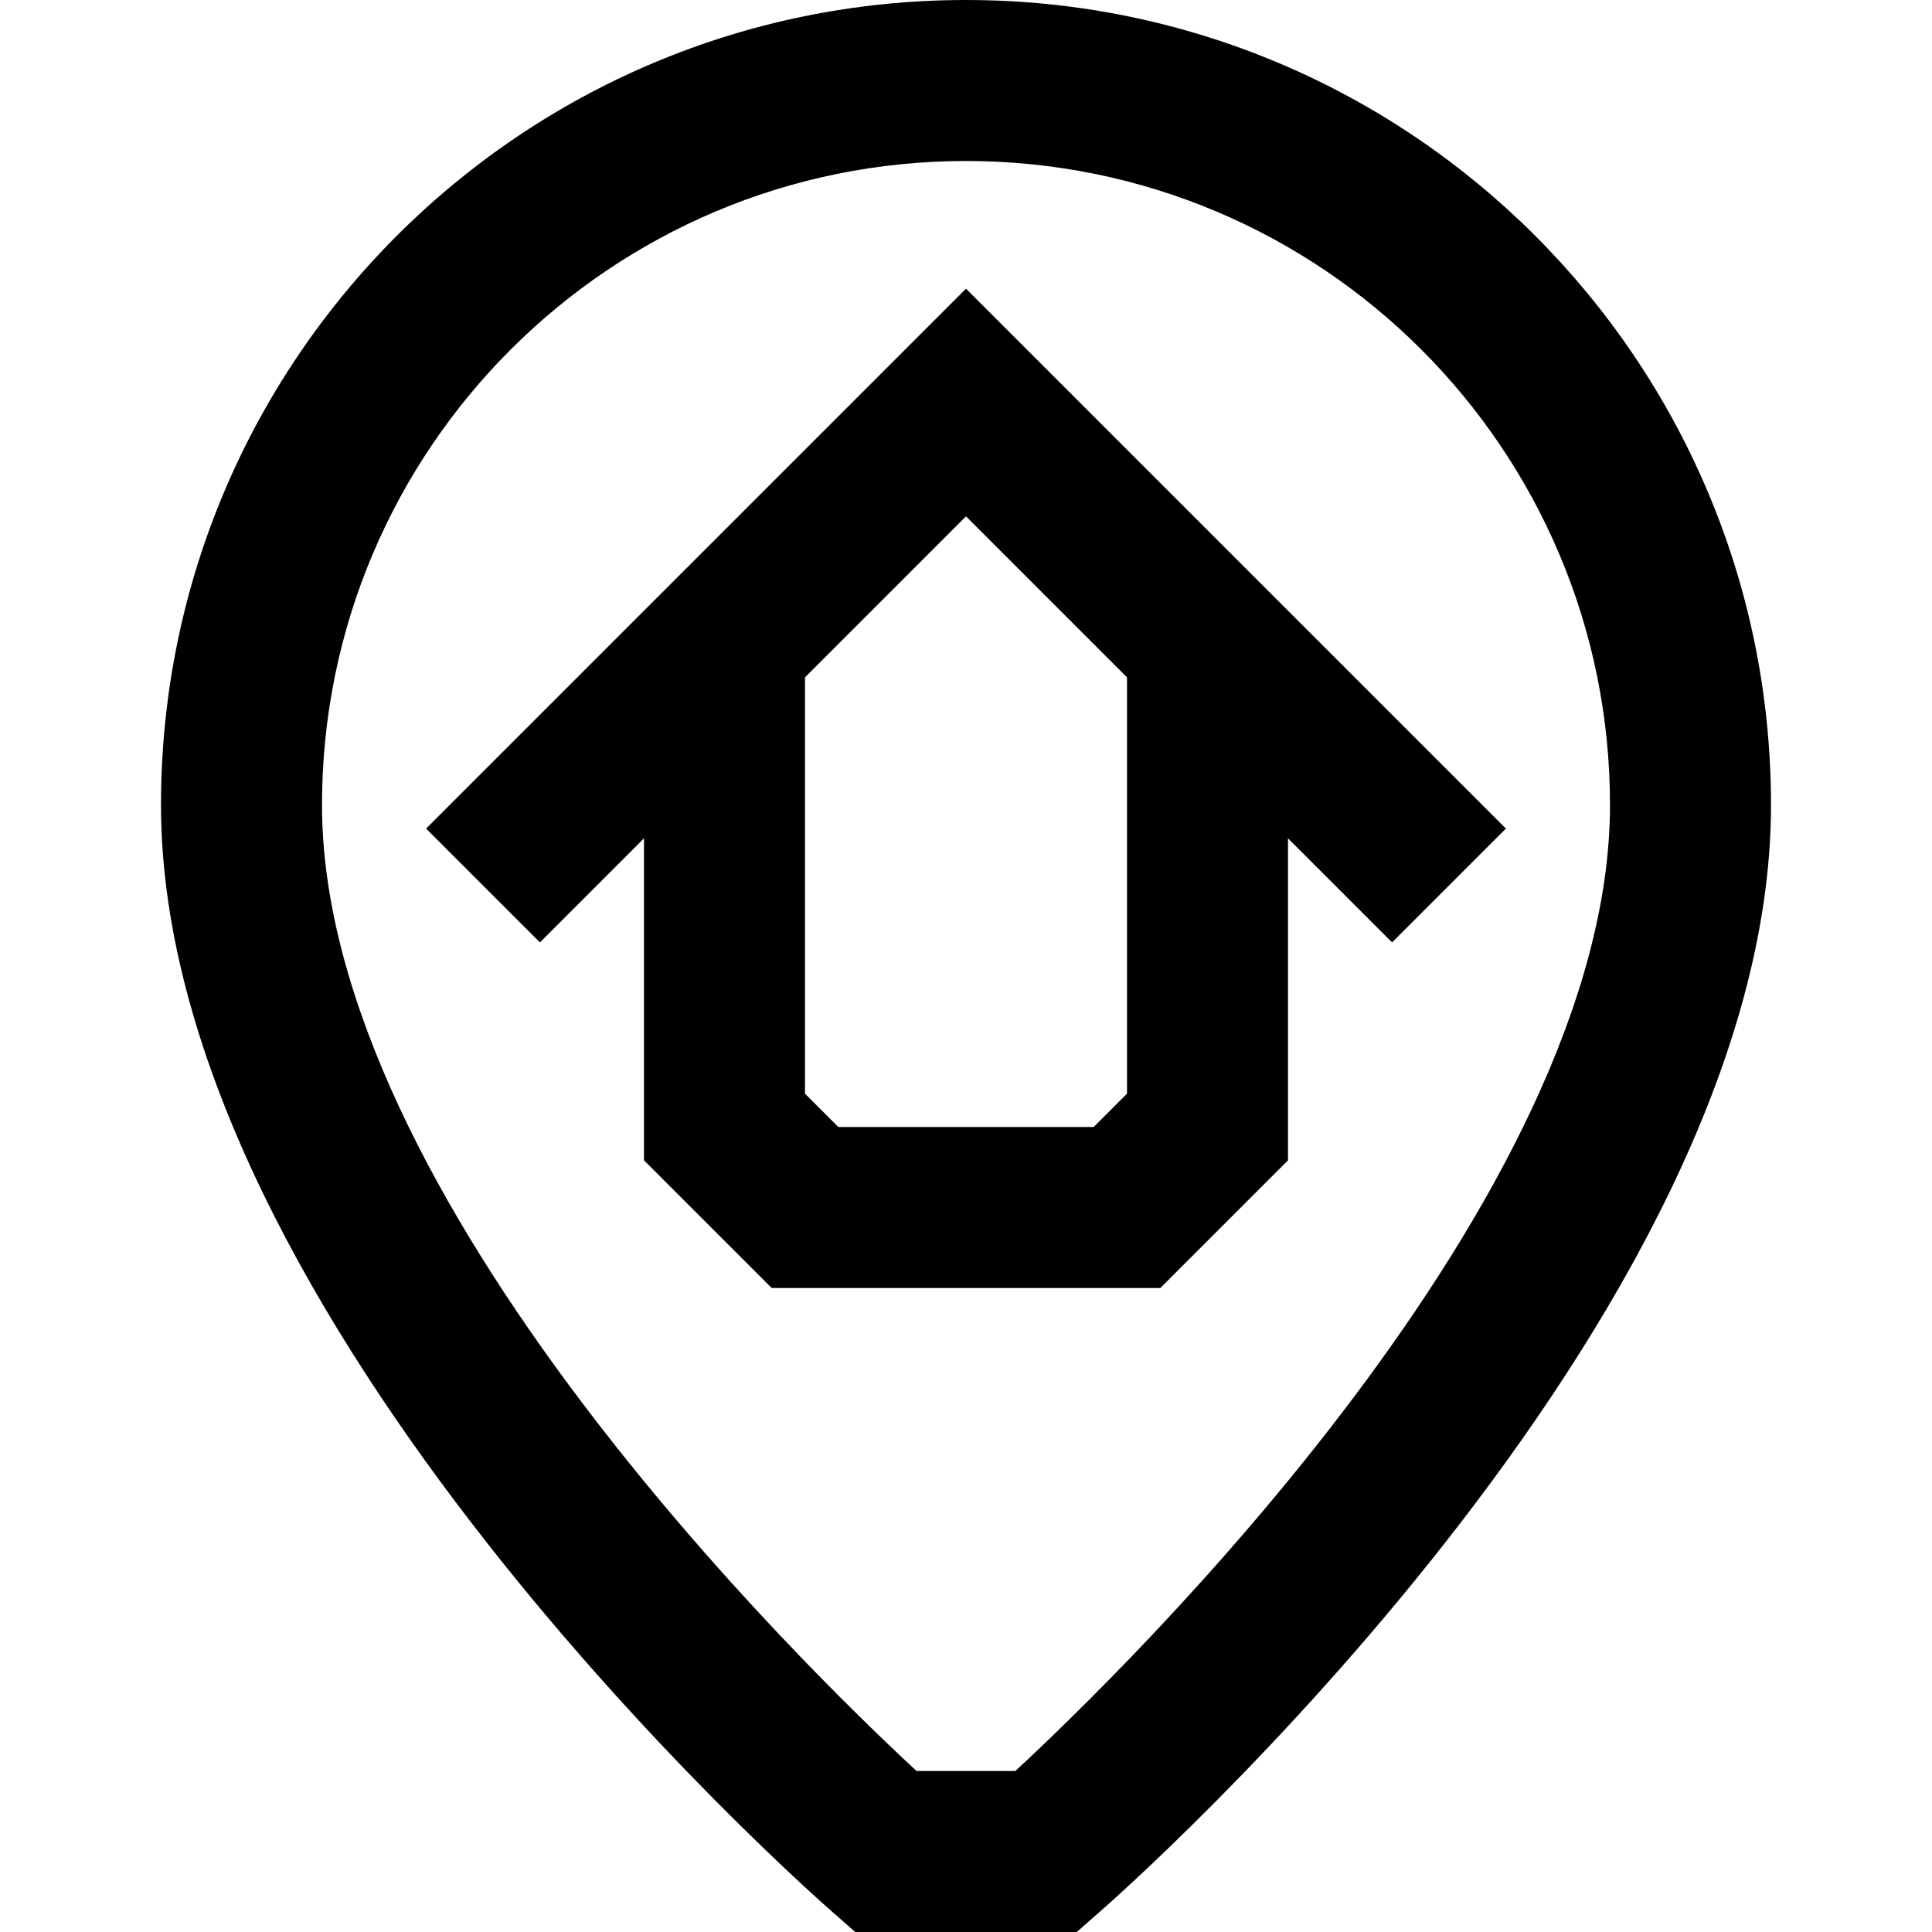
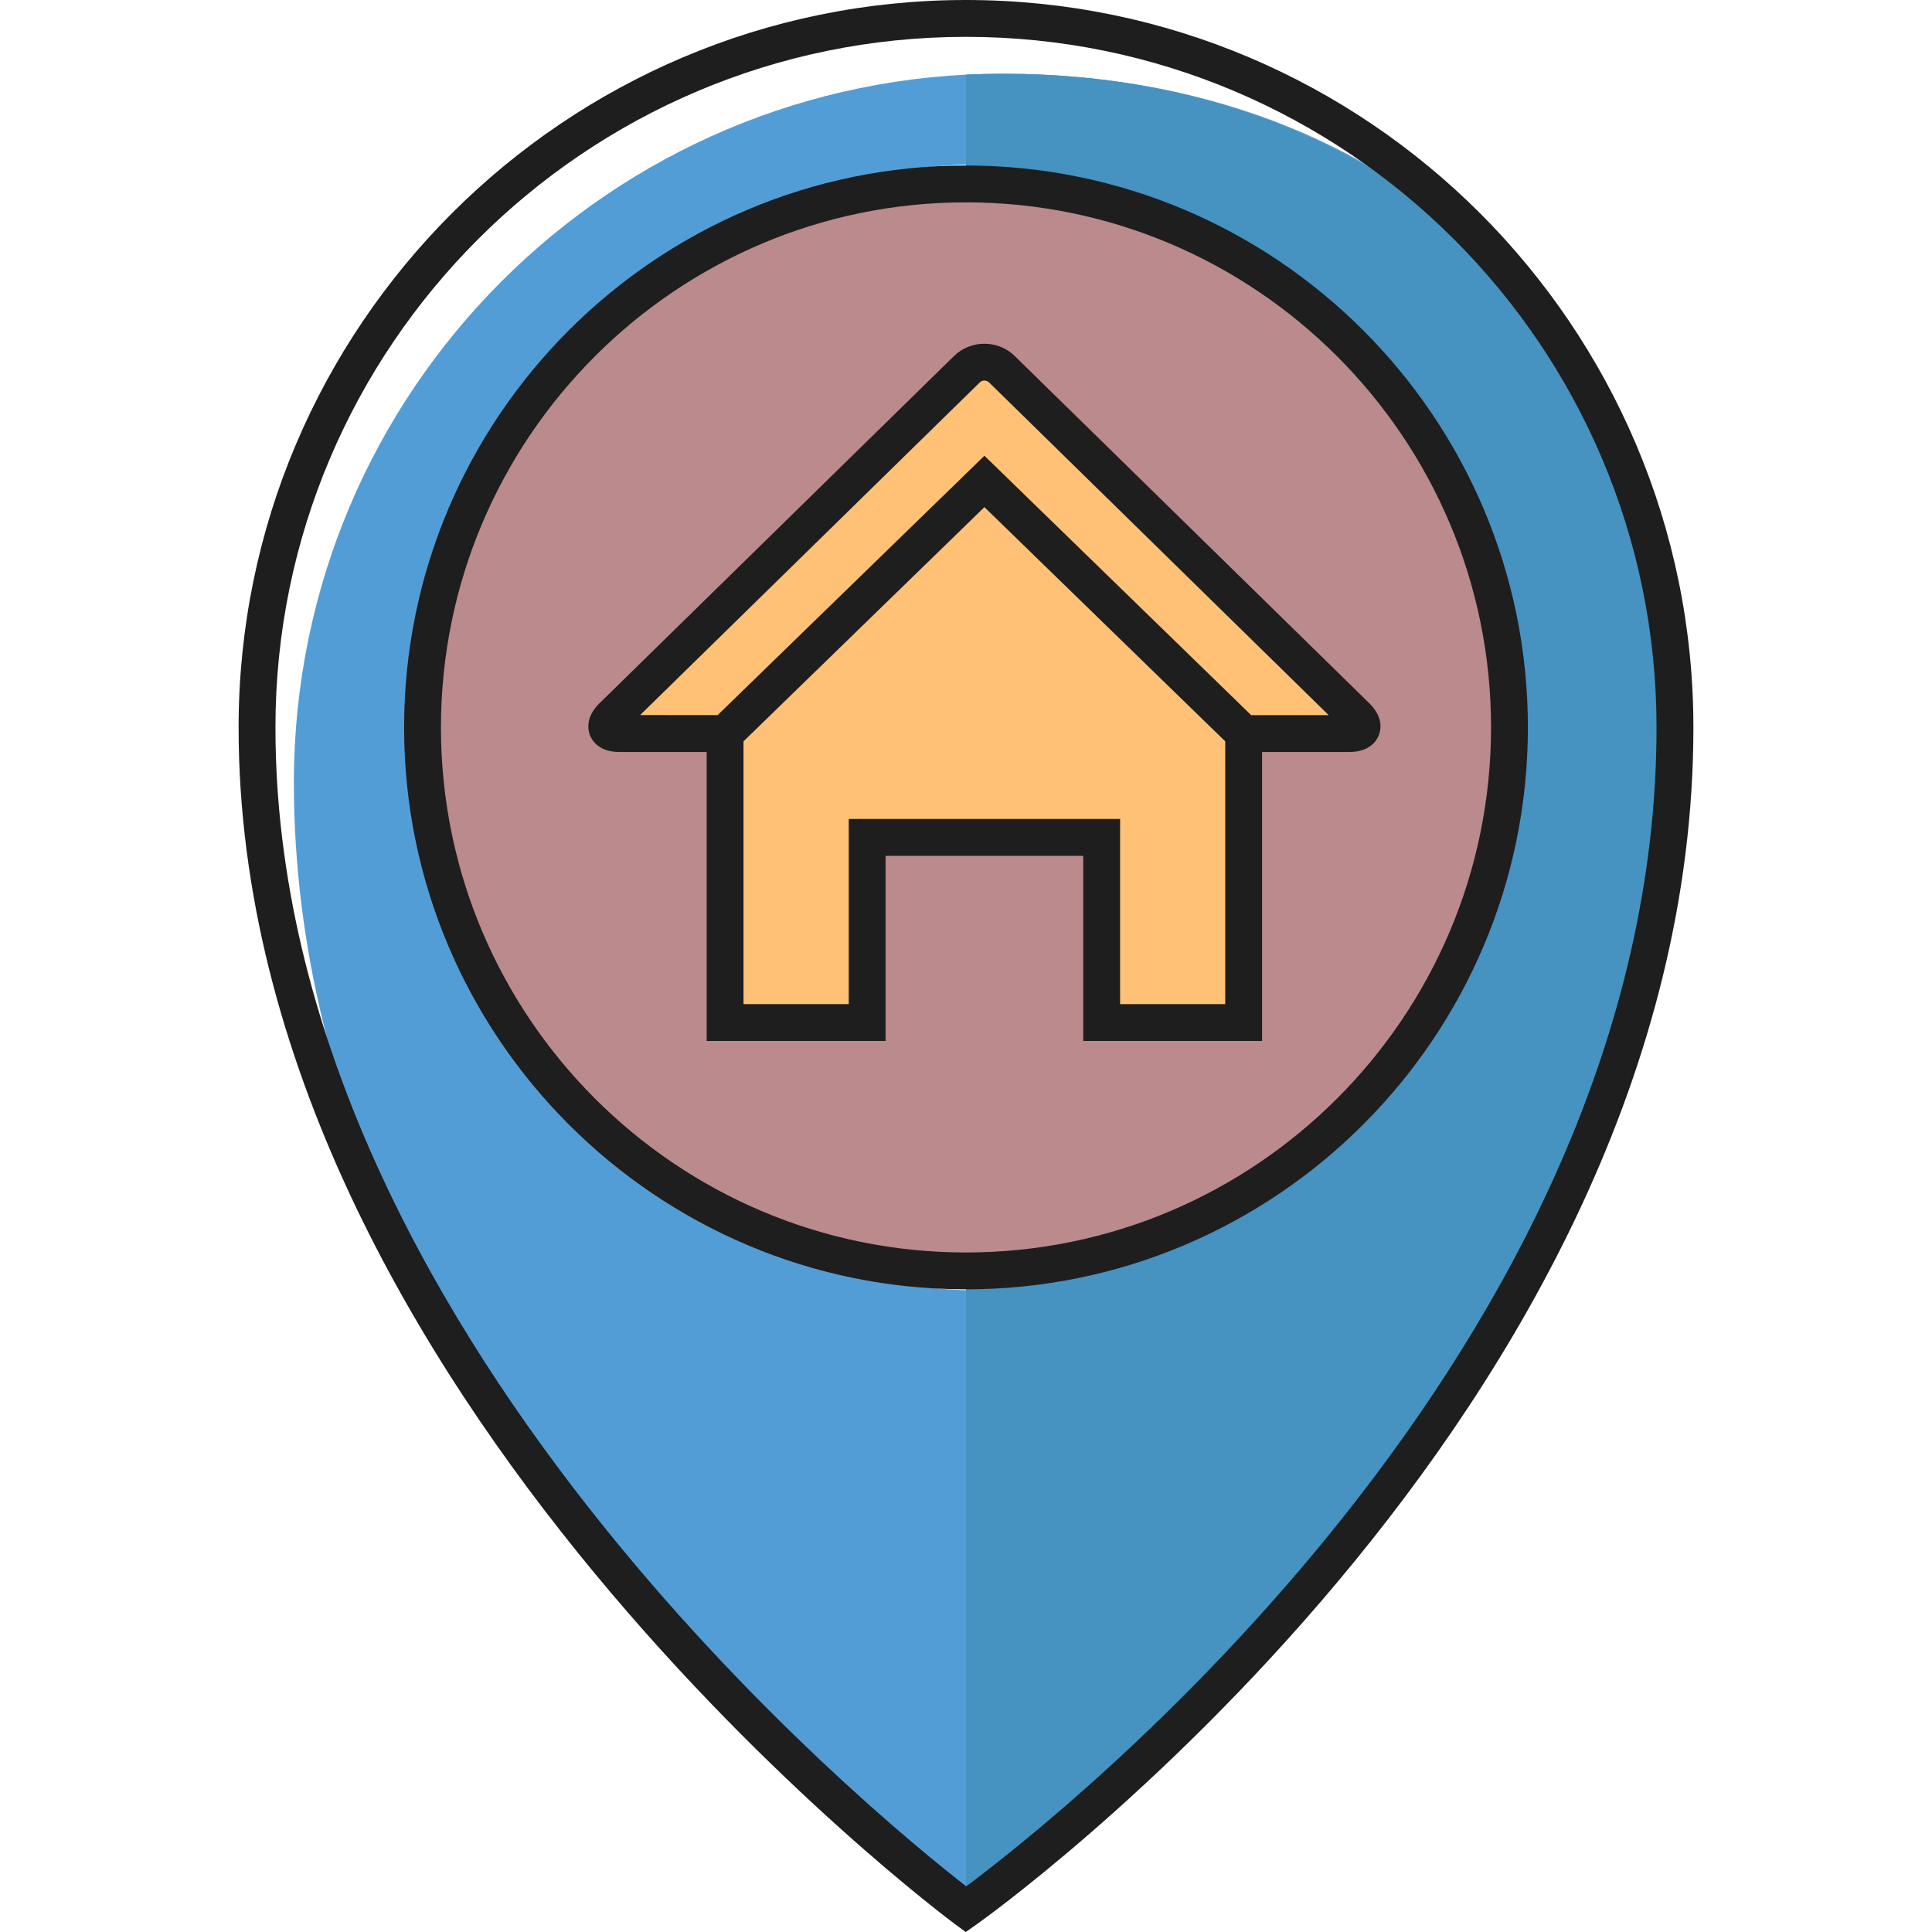
- <svg xmlns="http://www.w3.org/2000/svg" viewBox="0 0 24 24">
-   <g id="_8.Pin" data-name="8.Pin">
-     <path d="M13.376,24H10.624l-.282-.248C10,23.455,2,16.38,2,10a10,10,0,0,1,20,0c0,6.38-8,13.455-8.342,13.752Zm-1.99-2h1.227C13.979,20.735,20,14.877,20,10A8,8,0,0,0,4,10C4,14.886,10.021,20.737,11.386,22Z" />
-     <polygon points="17.293 11.707 12 6.414 6.707 11.707 5.293 10.293 12 3.586 18.707 10.293 17.293 11.707" />
-     <polygon points="14.414 16 9.586 16 8 14.414 8 8 10 8 10 13.586 10.414 14 13.586 14 14 13.586 14 8 16 8 16 14.414 14.414 16" />
+ <svg xmlns="http://www.w3.org/2000/svg" version="1.1" x="0px" y="0px" viewBox="0 0 128 128" style="enable-background:new 0 0 128 128;" xml:space="preserve">
+   <g id="_x39_">
+     <g id="pin_8_">
+       <path style="fill:#539DD6;" d="M66.441,4.883c-25.941,0-46.971,21.03-46.971,46.971C19.47,95.71,64,126.498,64,126.498    s46.971-32.875,46.971-78.306C110.971,22.251,92.383,4.883,66.441,4.883z M65.221,85.5c-20.604,0-37.307-16.703-37.307-37.308    c0-20.603,16.703-37.307,37.307-37.307c20.604,0,37.306,16.704,37.306,37.307C102.527,68.797,85.824,85.5,65.221,85.5z" />
+       <path style="fill:#4692C1;" d="M64,126.498c0,0,46.971-32.875,46.971-78.306c0-25.941-19.485-44.454-46.971-43.247l0,7.161    c20.604,0,36.086,15.483,36.086,36.087c0,20.604-15.482,36.087-36.086,36.087V126.498z" />
+       <circle style="fill:#BA8A8C;" cx="64" cy="48.193" r="36.006" />
+       <path style="fill:#1E1E1E;" d="M63.983,128l-0.706-0.517c-0.474-0.348-47.469-35.325-47.469-79.29C15.808,21.619,37.427,0,64,0    s48.192,21.619,48.192,48.192c0,45.54-47.016,78.973-47.492,79.306L63.983,128z M64,2.441c-25.226,0-45.751,20.524-45.751,45.751    c0,39.797,39.927,72.252,45.766,76.782c5.874-4.371,45.735-35.576,45.735-76.782C109.751,22.965,89.226,2.441,64,2.441z     M64,85.421c-20.527,0-37.227-16.7-37.227-37.229c0-20.527,16.7-37.227,37.227-37.227s37.227,16.7,37.227,37.227    C101.227,68.72,84.527,85.421,64,85.421z M64,13.406c-19.181,0-34.786,15.605-34.786,34.786C29.214,67.374,44.819,82.98,64,82.98    s34.786-15.606,34.786-34.788C98.786,29.011,83.181,13.406,64,13.406z" />
+     </g>
+     <g id="icon_9_">
+       <path style="fill:#FFC176;" d="M89.412,48.6h-7.016v19.145H72.99V55.481H57.451v12.265H48.04V48.6h-7.016    c-0.883,0-1.091-0.504-0.457-1.128l23.5-23.017c0.634-0.618,1.668-0.618,2.302,0l23.506,23.017    C90.509,48.096,90.301,48.6,89.412,48.6z" />
+       <path style="fill:#1E1E1E;" d="M90.728,46.6l-23.506-23.02c-1.106-1.078-2.904-1.076-4.01,0.002L39.71,46.602    c-0.956,0.94-0.747,1.803-0.614,2.13s0.59,1.088,1.927,1.088h5.795v19.146h11.853V56.701h13.097v12.265h11.848V49.82h5.795    c1.341,0,1.797-0.762,1.932-1.089C91.478,48.404,91.687,47.541,90.728,46.6z M74.21,66.525V54.26H56.231v12.265H49.26V49.115    l15.96-15.516l15.955,15.516v17.41H74.21z M82.892,47.379L65.221,30.194L47.546,47.378l-5.134-0.004l22.508-22.045    c0.157-0.156,0.437-0.157,0.597-0.002l22.51,22.052H82.892z" />
+     </g>
  </g>
+   <g id="Layer_1">
+ </g>
</svg>
